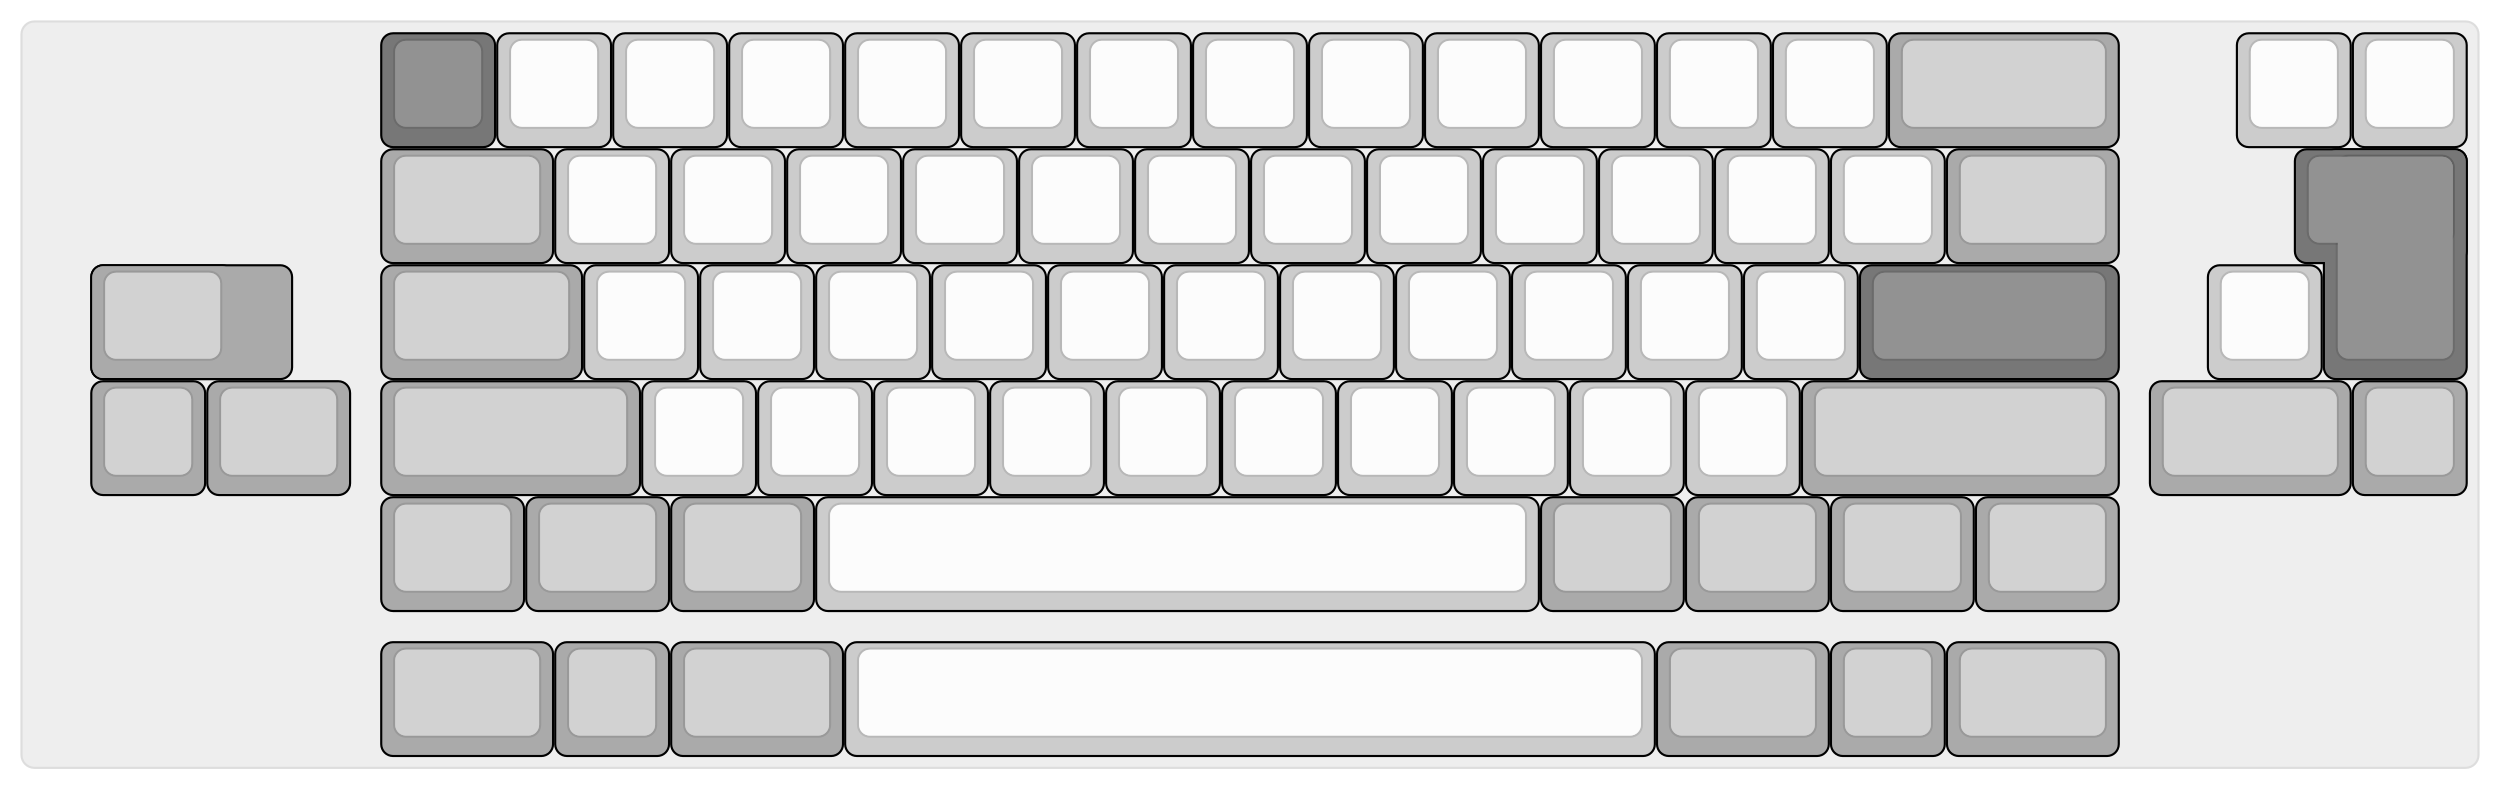
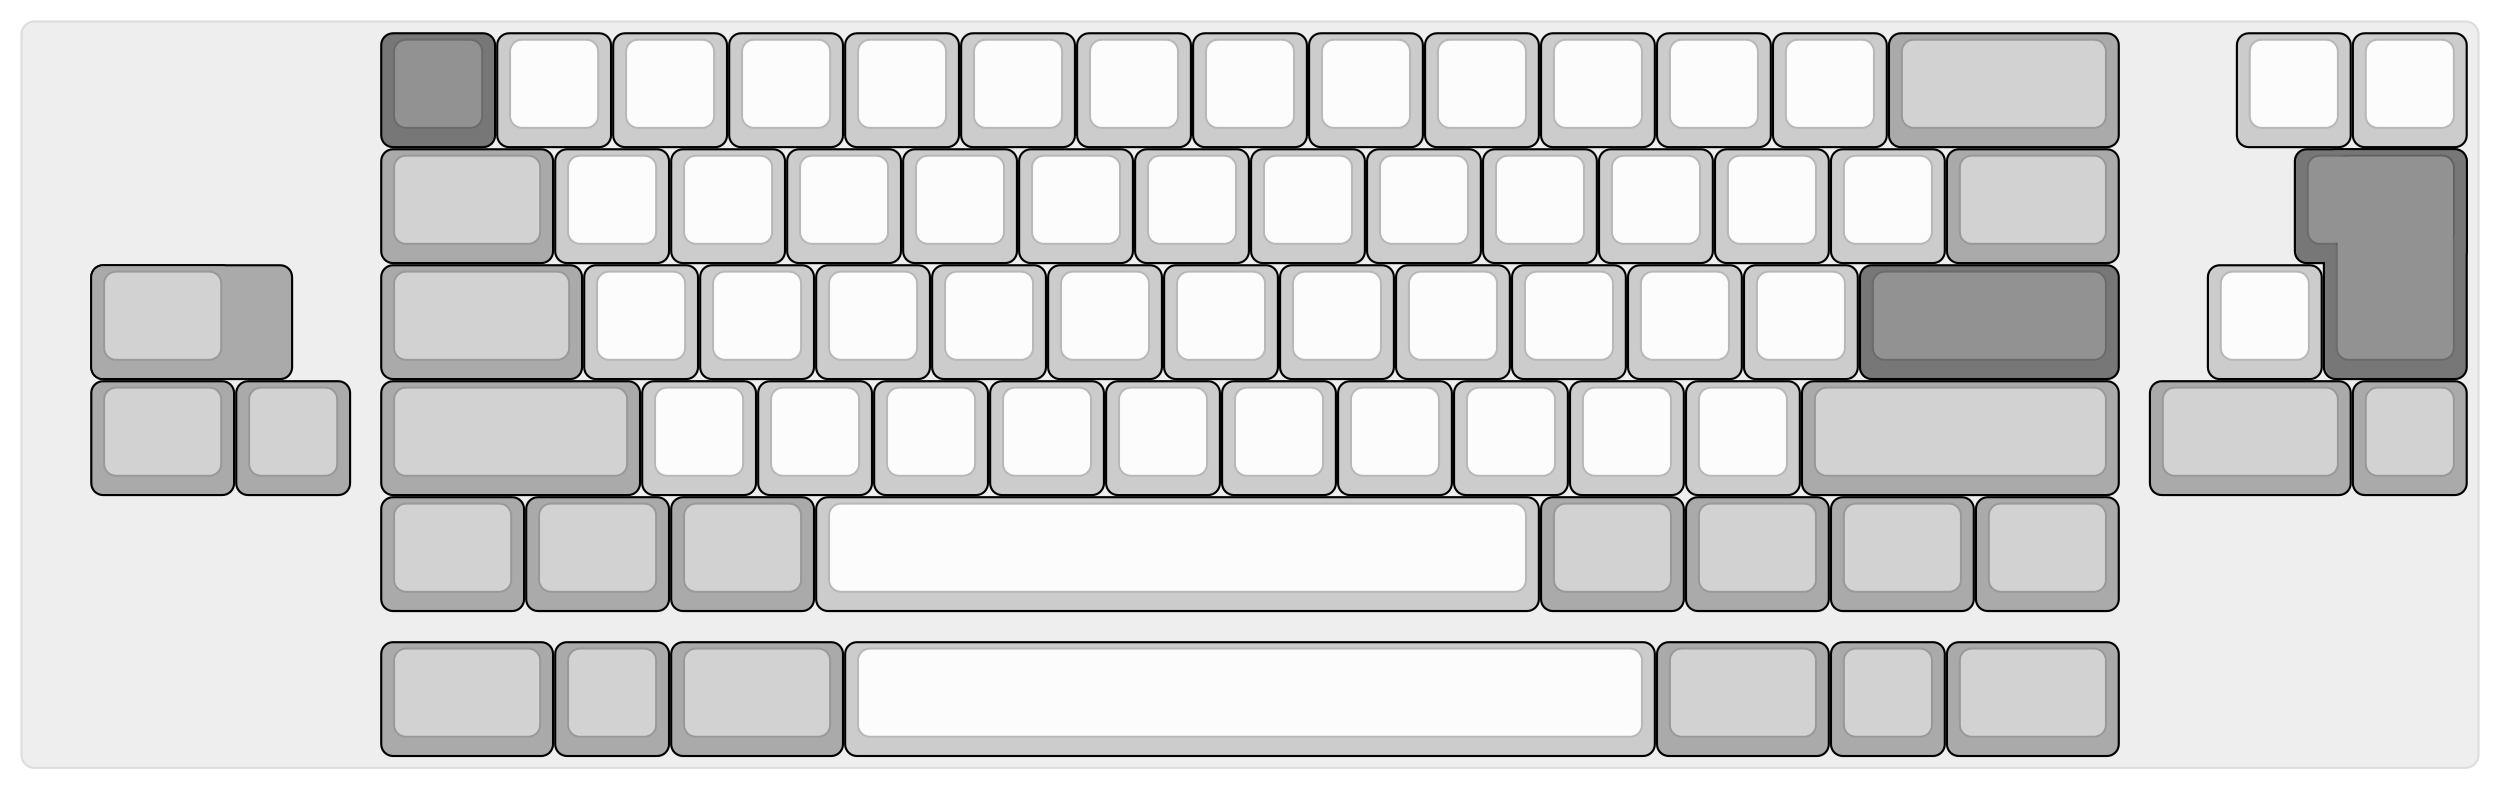
<svg xmlns="http://www.w3.org/2000/svg" xmlns:xlink="http://www.w3.org/1999/xlink" width="1164px" height="367.5px" viewBox="0 0 1164 367.5">
  <style type="text/css">
    .keycap .border { stroke: black; stroke-width: 2; }
    .keycap .inner.border { stroke: rgba(0,0,0,.1); }
    </style>
  <defs>
    <linearGradient id="DCS">
      <stop offset="0%" stop-color="black" stop-opacity="0" />
      <stop offset="40%" stop-color="black" stop-opacity="0.1" />
      <stop offset="60%" stop-color="black" stop-opacity="0.1" />
      <stop offset="100%" stop-color="black" stop-opacity="0" />
    </linearGradient>
    <linearGradient id="SPACE" x1="0%" x2="0%" y1="0%" y2="100%">
      <stop offset="0%" stop-color="black" stop-opacity="0.1" />
      <stop offset="20%" stop-color="black" stop-opacity="0.0" />
      <stop offset="40%" stop-color="black" stop-opacity="0.0" />
      <stop offset="100%" stop-color="black" stop-opacity="0.1" />
    </linearGradient>
    <radialGradient id="DSA">
      <stop offset="0%" stop-color="black" stop-opacity="0.1" />
      <stop offset="10%" stop-color="black" stop-opacity="0.1" />
      <stop offset="100%" stop-color="black" stop-opacity="0" />
    </radialGradient>
    <radialGradient id="SA" xlink:href="#DSA" />
  </defs>
  <g transform="translate(10,10)">
    <rect width="1144" height="347.5" stroke="#ddd" stroke-width="1" fill="#eeeeee" rx="6" />
    <g transform="translate(5,5)">
      <g class="  keycap">
        <rect x="163" y="1" width="52" height="52" rx="5" fill="#777777" class="outer border" />
        <rect x="163" y="1" width="52" height="52" rx="5" fill="#777777" />
        <rect x="169" y="4" width="40" height="40" rx="5" fill="#929292" class="inner border" />
        <rect x="169" y="4" width="40" height="40" rx="5" fill="#929292" />
      </g>
      <g class="  keycap">
        <rect x="217" y="1" width="52" height="52" rx="5" fill="#cccccc" class="outer border" />
        <rect x="217" y="1" width="52" height="52" rx="5" fill="#cccccc" />
        <rect x="223" y="4" width="40" height="40" rx="5" fill="#fcfcfc" class="inner border" />
        <rect x="223" y="4" width="40" height="40" rx="5" fill="#fcfcfc" />
      </g>
      <g class="  keycap">
        <rect x="271" y="1" width="52" height="52" rx="5" fill="#cccccc" class="outer border" />
        <rect x="271" y="1" width="52" height="52" rx="5" fill="#cccccc" />
        <rect x="277" y="4" width="40" height="40" rx="5" fill="#fcfcfc" class="inner border" />
        <rect x="277" y="4" width="40" height="40" rx="5" fill="#fcfcfc" />
      </g>
      <g class="  keycap">
        <rect x="325" y="1" width="52" height="52" rx="5" fill="#cccccc" class="outer border" />
        <rect x="325" y="1" width="52" height="52" rx="5" fill="#cccccc" />
        <rect x="331" y="4" width="40" height="40" rx="5" fill="#fcfcfc" class="inner border" />
        <rect x="331" y="4" width="40" height="40" rx="5" fill="#fcfcfc" />
      </g>
      <g class="  keycap">
        <rect x="379" y="1" width="52" height="52" rx="5" fill="#cccccc" class="outer border" />
        <rect x="379" y="1" width="52" height="52" rx="5" fill="#cccccc" />
        <rect x="385" y="4" width="40" height="40" rx="5" fill="#fcfcfc" class="inner border" />
        <rect x="385" y="4" width="40" height="40" rx="5" fill="#fcfcfc" />
      </g>
      <g class="  keycap">
        <rect x="433" y="1" width="52" height="52" rx="5" fill="#cccccc" class="outer border" />
        <rect x="433" y="1" width="52" height="52" rx="5" fill="#cccccc" />
        <rect x="439" y="4" width="40" height="40" rx="5" fill="#fcfcfc" class="inner border" />
        <rect x="439" y="4" width="40" height="40" rx="5" fill="#fcfcfc" />
      </g>
      <g class="  keycap">
        <rect x="487" y="1" width="52" height="52" rx="5" fill="#cccccc" class="outer border" />
        <rect x="487" y="1" width="52" height="52" rx="5" fill="#cccccc" />
        <rect x="493" y="4" width="40" height="40" rx="5" fill="#fcfcfc" class="inner border" />
        <rect x="493" y="4" width="40" height="40" rx="5" fill="#fcfcfc" />
      </g>
      <g class="  keycap">
        <rect x="541" y="1" width="52" height="52" rx="5" fill="#cccccc" class="outer border" />
        <rect x="541" y="1" width="52" height="52" rx="5" fill="#cccccc" />
        <rect x="547" y="4" width="40" height="40" rx="5" fill="#fcfcfc" class="inner border" />
        <rect x="547" y="4" width="40" height="40" rx="5" fill="#fcfcfc" />
      </g>
      <g class="  keycap">
        <rect x="595" y="1" width="52" height="52" rx="5" fill="#cccccc" class="outer border" />
        <rect x="595" y="1" width="52" height="52" rx="5" fill="#cccccc" />
        <rect x="601" y="4" width="40" height="40" rx="5" fill="#fcfcfc" class="inner border" />
        <rect x="601" y="4" width="40" height="40" rx="5" fill="#fcfcfc" />
      </g>
      <g class="  keycap">
        <rect x="649" y="1" width="52" height="52" rx="5" fill="#cccccc" class="outer border" />
        <rect x="649" y="1" width="52" height="52" rx="5" fill="#cccccc" />
        <rect x="655" y="4" width="40" height="40" rx="5" fill="#fcfcfc" class="inner border" />
        <rect x="655" y="4" width="40" height="40" rx="5" fill="#fcfcfc" />
      </g>
      <g class="  keycap">
        <rect x="703" y="1" width="52" height="52" rx="5" fill="#cccccc" class="outer border" />
        <rect x="703" y="1" width="52" height="52" rx="5" fill="#cccccc" />
        <rect x="709" y="4" width="40" height="40" rx="5" fill="#fcfcfc" class="inner border" />
        <rect x="709" y="4" width="40" height="40" rx="5" fill="#fcfcfc" />
      </g>
      <g class="  keycap">
        <rect x="757" y="1" width="52" height="52" rx="5" fill="#cccccc" class="outer border" />
        <rect x="757" y="1" width="52" height="52" rx="5" fill="#cccccc" />
        <rect x="763" y="4" width="40" height="40" rx="5" fill="#fcfcfc" class="inner border" />
        <rect x="763" y="4" width="40" height="40" rx="5" fill="#fcfcfc" />
      </g>
      <g class="  keycap">
        <rect x="811" y="1" width="52" height="52" rx="5" fill="#cccccc" class="outer border" />
        <rect x="811" y="1" width="52" height="52" rx="5" fill="#cccccc" />
        <rect x="817" y="4" width="40" height="40" rx="5" fill="#fcfcfc" class="inner border" />
        <rect x="817" y="4" width="40" height="40" rx="5" fill="#fcfcfc" />
      </g>
      <g class="  keycap">
        <rect x="865" y="1" width="106" height="52" rx="5" fill="#aaaaaa" class="outer border" />
        <rect x="865" y="1" width="106" height="52" rx="5" fill="#aaaaaa" />
        <rect x="871" y="4" width="94" height="40" rx="5" fill="#d2d2d2" class="inner border" />
        <rect x="871" y="4" width="94" height="40" rx="5" fill="#d2d2d2" />
      </g>
      <g class="  keycap">
        <rect x="1027" y="1" width="52" height="52" rx="5" fill="#cccccc" class="outer border" />
        <rect x="1027" y="1" width="52" height="52" rx="5" fill="#cccccc" />
        <rect x="1033" y="4" width="40" height="40" rx="5" fill="#fcfcfc" class="inner border" />
        <rect x="1033" y="4" width="40" height="40" rx="5" fill="#fcfcfc" />
      </g>
      <g class="  keycap">
        <rect x="1081" y="1" width="52" height="52" rx="5" fill="#cccccc" class="outer border" />
        <rect x="1081" y="1" width="52" height="52" rx="5" fill="#cccccc" />
        <rect x="1087" y="4" width="40" height="40" rx="5" fill="#fcfcfc" class="inner border" />
        <rect x="1087" y="4" width="40" height="40" rx="5" fill="#fcfcfc" />
      </g>
      <g class="  keycap">
        <rect x="163" y="55" width="79" height="52" rx="5" fill="#aaaaaa" class="outer border" />
        <rect x="163" y="55" width="79" height="52" rx="5" fill="#aaaaaa" />
        <rect x="169" y="58" width="67" height="40" rx="5" fill="#d2d2d2" class="inner border" />
        <rect x="169" y="58" width="67" height="40" rx="5" fill="#d2d2d2" />
      </g>
      <g class="  keycap">
        <rect x="244" y="55" width="52" height="52" rx="5" fill="#cccccc" class="outer border" />
        <rect x="244" y="55" width="52" height="52" rx="5" fill="#cccccc" />
        <rect x="250" y="58" width="40" height="40" rx="5" fill="#fcfcfc" class="inner border" />
        <rect x="250" y="58" width="40" height="40" rx="5" fill="#fcfcfc" />
      </g>
      <g class="  keycap">
        <rect x="298" y="55" width="52" height="52" rx="5" fill="#cccccc" class="outer border" />
        <rect x="298" y="55" width="52" height="52" rx="5" fill="#cccccc" />
        <rect x="304" y="58" width="40" height="40" rx="5" fill="#fcfcfc" class="inner border" />
        <rect x="304" y="58" width="40" height="40" rx="5" fill="#fcfcfc" />
      </g>
      <g class="  keycap">
        <rect x="352" y="55" width="52" height="52" rx="5" fill="#cccccc" class="outer border" />
        <rect x="352" y="55" width="52" height="52" rx="5" fill="#cccccc" />
        <rect x="358" y="58" width="40" height="40" rx="5" fill="#fcfcfc" class="inner border" />
        <rect x="358" y="58" width="40" height="40" rx="5" fill="#fcfcfc" />
      </g>
      <g class="  keycap">
        <rect x="406" y="55" width="52" height="52" rx="5" fill="#cccccc" class="outer border" />
        <rect x="406" y="55" width="52" height="52" rx="5" fill="#cccccc" />
        <rect x="412" y="58" width="40" height="40" rx="5" fill="#fcfcfc" class="inner border" />
        <rect x="412" y="58" width="40" height="40" rx="5" fill="#fcfcfc" />
      </g>
      <g class="  keycap">
        <rect x="460" y="55" width="52" height="52" rx="5" fill="#cccccc" class="outer border" />
        <rect x="460" y="55" width="52" height="52" rx="5" fill="#cccccc" />
        <rect x="466" y="58" width="40" height="40" rx="5" fill="#fcfcfc" class="inner border" />
        <rect x="466" y="58" width="40" height="40" rx="5" fill="#fcfcfc" />
      </g>
      <g class="  keycap">
        <rect x="514" y="55" width="52" height="52" rx="5" fill="#cccccc" class="outer border" />
        <rect x="514" y="55" width="52" height="52" rx="5" fill="#cccccc" />
        <rect x="520" y="58" width="40" height="40" rx="5" fill="#fcfcfc" class="inner border" />
        <rect x="520" y="58" width="40" height="40" rx="5" fill="#fcfcfc" />
      </g>
      <g class="  keycap">
        <rect x="568" y="55" width="52" height="52" rx="5" fill="#cccccc" class="outer border" />
        <rect x="568" y="55" width="52" height="52" rx="5" fill="#cccccc" />
        <rect x="574" y="58" width="40" height="40" rx="5" fill="#fcfcfc" class="inner border" />
        <rect x="574" y="58" width="40" height="40" rx="5" fill="#fcfcfc" />
      </g>
      <g class="  keycap">
        <rect x="622" y="55" width="52" height="52" rx="5" fill="#cccccc" class="outer border" />
        <rect x="622" y="55" width="52" height="52" rx="5" fill="#cccccc" />
        <rect x="628" y="58" width="40" height="40" rx="5" fill="#fcfcfc" class="inner border" />
        <rect x="628" y="58" width="40" height="40" rx="5" fill="#fcfcfc" />
      </g>
      <g class="  keycap">
        <rect x="676" y="55" width="52" height="52" rx="5" fill="#cccccc" class="outer border" />
        <rect x="676" y="55" width="52" height="52" rx="5" fill="#cccccc" />
        <rect x="682" y="58" width="40" height="40" rx="5" fill="#fcfcfc" class="inner border" />
        <rect x="682" y="58" width="40" height="40" rx="5" fill="#fcfcfc" />
      </g>
      <g class="  keycap">
        <rect x="730" y="55" width="52" height="52" rx="5" fill="#cccccc" class="outer border" />
        <rect x="730" y="55" width="52" height="52" rx="5" fill="#cccccc" />
        <rect x="736" y="58" width="40" height="40" rx="5" fill="#fcfcfc" class="inner border" />
        <rect x="736" y="58" width="40" height="40" rx="5" fill="#fcfcfc" />
      </g>
      <g class="  keycap">
        <rect x="784" y="55" width="52" height="52" rx="5" fill="#cccccc" class="outer border" />
        <rect x="784" y="55" width="52" height="52" rx="5" fill="#cccccc" />
        <rect x="790" y="58" width="40" height="40" rx="5" fill="#fcfcfc" class="inner border" />
        <rect x="790" y="58" width="40" height="40" rx="5" fill="#fcfcfc" />
      </g>
      <g class="  keycap">
        <rect x="838" y="55" width="52" height="52" rx="5" fill="#cccccc" class="outer border" />
        <rect x="838" y="55" width="52" height="52" rx="5" fill="#cccccc" />
        <rect x="844" y="58" width="40" height="40" rx="5" fill="#fcfcfc" class="inner border" />
        <rect x="844" y="58" width="40" height="40" rx="5" fill="#fcfcfc" />
      </g>
      <g class="  keycap">
        <rect x="892" y="55" width="79" height="52" rx="5" fill="#aaaaaa" class="outer border" />
        <rect x="892" y="55" width="79" height="52" rx="5" fill="#aaaaaa" />
        <rect x="898" y="58" width="67" height="40" rx="5" fill="#d2d2d2" class="inner border" />
        <rect x="898" y="58" width="67" height="40" rx="5" fill="#d2d2d2" />
      </g>
      <g class="  keycap">
        <rect x="1067.5" y="55" width="65.5" height="106" rx="5" fill="#777777" class="outer border" />
        <rect x="1054" y="55" width="79" height="52" rx="5" fill="#777777" class="outer border" />
        <rect x="1067.5" y="55" width="65.5" height="106" rx="5" fill="#777777" />
        <rect x="1054" y="55" width="79" height="52" rx="5" fill="#777777" />
        <rect x="1073.5" y="58" width="53.5" height="94" rx="5" fill="#929292" class="inner border" />
        <rect x="1060" y="58" width="67" height="40" rx="5" fill="#929292" class="inner border" />
        <rect x="1073.5" y="58" width="53.5" height="94" rx="5" fill="#929292" />
        <rect x="1060" y="58" width="67" height="40" rx="5" fill="#929292" />
      </g>
      <g class="  keycap">
        <rect x="28" y="109" width="65.5" height="52" rx="5" fill="#aaaaaa" class="outer border" />
        <rect x="28" y="109" width="92.5" height="52" rx="5" fill="#aaaaaa" class="outer border" />
        <rect x="28" y="109" width="65.5" height="52" rx="5" fill="#aaaaaa" />
        <rect x="28" y="109" width="92.5" height="52" rx="5" fill="#aaaaaa" />
        <rect x="34" y="112" width="53.5" height="40" rx="5" fill="#d2d2d2" class="inner border" />
        <rect x="34" y="112" width="53.5" height="40" rx="5" fill="#d2d2d2" />
      </g>
      <g class="  keycap">
        <rect x="163" y="109" width="92.5" height="52" rx="5" fill="#aaaaaa" class="outer border" />
        <rect x="163" y="109" width="92.5" height="52" rx="5" fill="#aaaaaa" />
        <rect x="169" y="112" width="80.5" height="40" rx="5" fill="#d2d2d2" class="inner border" />
        <rect x="169" y="112" width="80.5" height="40" rx="5" fill="#d2d2d2" />
      </g>
      <g class="  keycap">
        <rect x="257.5" y="109" width="52" height="52" rx="5" fill="#cccccc" class="outer border" />
        <rect x="257.5" y="109" width="52" height="52" rx="5" fill="#cccccc" />
        <rect x="263.5" y="112" width="40" height="40" rx="5" fill="#fcfcfc" class="inner border" />
        <rect x="263.5" y="112" width="40" height="40" rx="5" fill="#fcfcfc" />
      </g>
      <g class="  keycap">
        <rect x="311.5" y="109" width="52" height="52" rx="5" fill="#cccccc" class="outer border" />
        <rect x="311.5" y="109" width="52" height="52" rx="5" fill="#cccccc" />
        <rect x="317.5" y="112" width="40" height="40" rx="5" fill="#fcfcfc" class="inner border" />
        <rect x="317.5" y="112" width="40" height="40" rx="5" fill="#fcfcfc" />
      </g>
      <g class="  keycap">
        <rect x="365.5" y="109" width="52" height="52" rx="5" fill="#cccccc" class="outer border" />
        <rect x="365.5" y="109" width="52" height="52" rx="5" fill="#cccccc" />
        <rect x="371.5" y="112" width="40" height="40" rx="5" fill="#fcfcfc" class="inner border" />
        <rect x="371.5" y="112" width="40" height="40" rx="5" fill="#fcfcfc" />
      </g>
      <g class="  keycap">
        <rect x="419.5" y="109" width="52" height="52" rx="5" fill="#cccccc" class="outer border" />
        <rect x="419.5" y="109" width="52" height="52" rx="5" fill="#cccccc" />
        <rect x="425.5" y="112" width="40" height="40" rx="5" fill="#fcfcfc" class="inner border" />
        <rect x="425.5" y="112" width="40" height="40" rx="5" fill="#fcfcfc" />
      </g>
      <g class="  keycap">
        <rect x="473.5" y="109" width="52" height="52" rx="5" fill="#cccccc" class="outer border" />
        <rect x="473.5" y="109" width="52" height="52" rx="5" fill="#cccccc" />
        <rect x="479.5" y="112" width="40" height="40" rx="5" fill="#fcfcfc" class="inner border" />
        <rect x="479.5" y="112" width="40" height="40" rx="5" fill="#fcfcfc" />
      </g>
      <g class="  keycap">
        <rect x="527.5" y="109" width="52" height="52" rx="5" fill="#cccccc" class="outer border" />
        <rect x="527.5" y="109" width="52" height="52" rx="5" fill="#cccccc" />
        <rect x="533.5" y="112" width="40" height="40" rx="5" fill="#fcfcfc" class="inner border" />
        <rect x="533.5" y="112" width="40" height="40" rx="5" fill="#fcfcfc" />
      </g>
      <g class="  keycap">
        <rect x="581.5" y="109" width="52" height="52" rx="5" fill="#cccccc" class="outer border" />
        <rect x="581.5" y="109" width="52" height="52" rx="5" fill="#cccccc" />
        <rect x="587.5" y="112" width="40" height="40" rx="5" fill="#fcfcfc" class="inner border" />
        <rect x="587.5" y="112" width="40" height="40" rx="5" fill="#fcfcfc" />
      </g>
      <g class="  keycap">
        <rect x="635.5" y="109" width="52" height="52" rx="5" fill="#cccccc" class="outer border" />
        <rect x="635.5" y="109" width="52" height="52" rx="5" fill="#cccccc" />
        <rect x="641.5" y="112" width="40" height="40" rx="5" fill="#fcfcfc" class="inner border" />
        <rect x="641.5" y="112" width="40" height="40" rx="5" fill="#fcfcfc" />
      </g>
      <g class="  keycap">
        <rect x="689.5" y="109" width="52" height="52" rx="5" fill="#cccccc" class="outer border" />
        <rect x="689.5" y="109" width="52" height="52" rx="5" fill="#cccccc" />
        <rect x="695.5" y="112" width="40" height="40" rx="5" fill="#fcfcfc" class="inner border" />
        <rect x="695.5" y="112" width="40" height="40" rx="5" fill="#fcfcfc" />
      </g>
      <g class="  keycap">
        <rect x="743.5" y="109" width="52" height="52" rx="5" fill="#cccccc" class="outer border" />
        <rect x="743.5" y="109" width="52" height="52" rx="5" fill="#cccccc" />
        <rect x="749.5" y="112" width="40" height="40" rx="5" fill="#fcfcfc" class="inner border" />
        <rect x="749.5" y="112" width="40" height="40" rx="5" fill="#fcfcfc" />
      </g>
      <g class="  keycap">
        <rect x="797.5" y="109" width="52" height="52" rx="5" fill="#cccccc" class="outer border" />
        <rect x="797.5" y="109" width="52" height="52" rx="5" fill="#cccccc" />
        <rect x="803.5" y="112" width="40" height="40" rx="5" fill="#fcfcfc" class="inner border" />
        <rect x="803.5" y="112" width="40" height="40" rx="5" fill="#fcfcfc" />
      </g>
      <g class="  keycap">
        <rect x="851.5" y="109" width="119.5" height="52" rx="5" fill="#777777" class="outer border" />
        <rect x="851.5" y="109" width="119.5" height="52" rx="5" fill="#777777" />
        <rect x="857.5" y="112" width="107.5" height="40" rx="5" fill="#929292" class="inner border" />
        <rect x="857.5" y="112" width="107.5" height="40" rx="5" fill="#929292" />
      </g>
      <g class="  keycap">
        <rect x="1013.5" y="109" width="52" height="52" rx="5" fill="#cccccc" class="outer border" />
        <rect x="1013.5" y="109" width="52" height="52" rx="5" fill="#cccccc" />
        <rect x="1019.5" y="112" width="40" height="40" rx="5" fill="#fcfcfc" class="inner border" />
        <rect x="1019.5" y="112" width="40" height="40" rx="5" fill="#fcfcfc" />
      </g>
      <g class="  keycap">
-         <rect x="28" y="163" width="52" height="52" rx="5" fill="#aaaaaa" class="outer border" />
-         <rect x="28" y="163" width="52" height="52" rx="5" fill="#aaaaaa" />
-         <rect x="34" y="166" width="40" height="40" rx="5" fill="#d2d2d2" class="inner border" />
-         <rect x="34" y="166" width="40" height="40" rx="5" fill="#d2d2d2" />
-       </g>
-       <g class="  keycap">
-         <rect x="82" y="163" width="65.5" height="52" rx="5" fill="#aaaaaa" class="outer border" />
-         <rect x="82" y="163" width="65.5" height="52" rx="5" fill="#aaaaaa" />
-         <rect x="88" y="166" width="53.5" height="40" rx="5" fill="#d2d2d2" class="inner border" />
-         <rect x="88" y="166" width="53.5" height="40" rx="5" fill="#d2d2d2" />
+         <rect x="28" y="163" width="65.5" height="52" rx="5" fill="#aaaaaa" class="outer border" />
+         <rect x="28" y="163" width="65.5" height="52" rx="5" fill="#aaaaaa" />
+         <rect x="34" y="166" width="53.5" height="40" rx="5" fill="#d2d2d2" class="inner border" />
+         <rect x="34" y="166" width="53.5" height="40" rx="5" fill="#d2d2d2" />
+       </g>
+       <g class="  keycap">
+         <rect x="95.5" y="163" width="52" height="52" rx="5" fill="#aaaaaa" class="outer border" />
+         <rect x="95.5" y="163" width="52" height="52" rx="5" fill="#aaaaaa" />
+         <rect x="101.5" y="166" width="40" height="40" rx="5" fill="#d2d2d2" class="inner border" />
+         <rect x="101.5" y="166" width="40" height="40" rx="5" fill="#d2d2d2" />
      </g>
      <g class="  keycap">
        <rect x="163" y="163" width="119.5" height="52" rx="5" fill="#aaaaaa" class="outer border" />
        <rect x="163" y="163" width="119.5" height="52" rx="5" fill="#aaaaaa" />
        <rect x="169" y="166" width="107.5" height="40" rx="5" fill="#d2d2d2" class="inner border" />
        <rect x="169" y="166" width="107.5" height="40" rx="5" fill="#d2d2d2" />
      </g>
      <g class="  keycap">
        <rect x="284.5" y="163" width="52" height="52" rx="5" fill="#cccccc" class="outer border" />
        <rect x="284.5" y="163" width="52" height="52" rx="5" fill="#cccccc" />
        <rect x="290.5" y="166" width="40" height="40" rx="5" fill="#fcfcfc" class="inner border" />
        <rect x="290.5" y="166" width="40" height="40" rx="5" fill="#fcfcfc" />
      </g>
      <g class="  keycap">
        <rect x="338.5" y="163" width="52" height="52" rx="5" fill="#cccccc" class="outer border" />
        <rect x="338.5" y="163" width="52" height="52" rx="5" fill="#cccccc" />
        <rect x="344.5" y="166" width="40" height="40" rx="5" fill="#fcfcfc" class="inner border" />
        <rect x="344.5" y="166" width="40" height="40" rx="5" fill="#fcfcfc" />
      </g>
      <g class="  keycap">
        <rect x="392.5" y="163" width="52" height="52" rx="5" fill="#cccccc" class="outer border" />
        <rect x="392.5" y="163" width="52" height="52" rx="5" fill="#cccccc" />
        <rect x="398.5" y="166" width="40" height="40" rx="5" fill="#fcfcfc" class="inner border" />
        <rect x="398.5" y="166" width="40" height="40" rx="5" fill="#fcfcfc" />
      </g>
      <g class="  keycap">
        <rect x="446.5" y="163" width="52" height="52" rx="5" fill="#cccccc" class="outer border" />
        <rect x="446.5" y="163" width="52" height="52" rx="5" fill="#cccccc" />
        <rect x="452.5" y="166" width="40" height="40" rx="5" fill="#fcfcfc" class="inner border" />
        <rect x="452.5" y="166" width="40" height="40" rx="5" fill="#fcfcfc" />
      </g>
      <g class="  keycap">
        <rect x="500.5" y="163" width="52" height="52" rx="5" fill="#cccccc" class="outer border" />
        <rect x="500.5" y="163" width="52" height="52" rx="5" fill="#cccccc" />
        <rect x="506.5" y="166" width="40" height="40" rx="5" fill="#fcfcfc" class="inner border" />
        <rect x="506.5" y="166" width="40" height="40" rx="5" fill="#fcfcfc" />
      </g>
      <g class="  keycap">
        <rect x="554.5" y="163" width="52" height="52" rx="5" fill="#cccccc" class="outer border" />
        <rect x="554.5" y="163" width="52" height="52" rx="5" fill="#cccccc" />
        <rect x="560.5" y="166" width="40" height="40" rx="5" fill="#fcfcfc" class="inner border" />
        <rect x="560.5" y="166" width="40" height="40" rx="5" fill="#fcfcfc" />
      </g>
      <g class="  keycap">
        <rect x="608.5" y="163" width="52" height="52" rx="5" fill="#cccccc" class="outer border" />
        <rect x="608.5" y="163" width="52" height="52" rx="5" fill="#cccccc" />
        <rect x="614.5" y="166" width="40" height="40" rx="5" fill="#fcfcfc" class="inner border" />
        <rect x="614.5" y="166" width="40" height="40" rx="5" fill="#fcfcfc" />
      </g>
      <g class="  keycap">
        <rect x="662.5" y="163" width="52" height="52" rx="5" fill="#cccccc" class="outer border" />
        <rect x="662.5" y="163" width="52" height="52" rx="5" fill="#cccccc" />
        <rect x="668.5" y="166" width="40" height="40" rx="5" fill="#fcfcfc" class="inner border" />
        <rect x="668.5" y="166" width="40" height="40" rx="5" fill="#fcfcfc" />
      </g>
      <g class="  keycap">
        <rect x="716.5" y="163" width="52" height="52" rx="5" fill="#cccccc" class="outer border" />
        <rect x="716.5" y="163" width="52" height="52" rx="5" fill="#cccccc" />
        <rect x="722.5" y="166" width="40" height="40" rx="5" fill="#fcfcfc" class="inner border" />
        <rect x="722.5" y="166" width="40" height="40" rx="5" fill="#fcfcfc" />
      </g>
      <g class="  keycap">
        <rect x="770.5" y="163" width="52" height="52" rx="5" fill="#cccccc" class="outer border" />
        <rect x="770.5" y="163" width="52" height="52" rx="5" fill="#cccccc" />
        <rect x="776.5" y="166" width="40" height="40" rx="5" fill="#fcfcfc" class="inner border" />
        <rect x="776.5" y="166" width="40" height="40" rx="5" fill="#fcfcfc" />
      </g>
      <g class="  keycap">
        <rect x="824.5" y="163" width="146.5" height="52" rx="5" fill="#aaaaaa" class="outer border" />
        <rect x="824.5" y="163" width="146.5" height="52" rx="5" fill="#aaaaaa" />
        <rect x="830.5" y="166" width="134.5" height="40" rx="5" fill="#d2d2d2" class="inner border" />
        <rect x="830.5" y="166" width="134.5" height="40" rx="5" fill="#d2d2d2" />
      </g>
      <g class="  keycap">
        <rect x="986.5" y="163" width="92.5" height="52" rx="5" fill="#aaaaaa" class="outer border" />
        <rect x="986.5" y="163" width="92.5" height="52" rx="5" fill="#aaaaaa" />
        <rect x="992.5" y="166" width="80.5" height="40" rx="5" fill="#d2d2d2" class="inner border" />
        <rect x="992.5" y="166" width="80.5" height="40" rx="5" fill="#d2d2d2" />
      </g>
      <g class="  keycap">
        <rect x="1081" y="163" width="52" height="52" rx="5" fill="#aaaaaa" class="outer border" />
        <rect x="1081" y="163" width="52" height="52" rx="5" fill="#aaaaaa" />
        <rect x="1087" y="166" width="40" height="40" rx="5" fill="#d2d2d2" class="inner border" />
        <rect x="1087" y="166" width="40" height="40" rx="5" fill="#d2d2d2" />
      </g>
      <g class="  keycap">
        <rect x="163" y="217" width="65.5" height="52" rx="5" fill="#aaaaaa" class="outer border" />
        <rect x="163" y="217" width="65.5" height="52" rx="5" fill="#aaaaaa" />
        <rect x="169" y="220" width="53.5" height="40" rx="5" fill="#d2d2d2" class="inner border" />
        <rect x="169" y="220" width="53.5" height="40" rx="5" fill="#d2d2d2" />
      </g>
      <g class="  keycap">
        <rect x="230.5" y="217" width="65.5" height="52" rx="5" fill="#aaaaaa" class="outer border" />
        <rect x="230.5" y="217" width="65.5" height="52" rx="5" fill="#aaaaaa" />
        <rect x="236.5" y="220" width="53.5" height="40" rx="5" fill="#d2d2d2" class="inner border" />
        <rect x="236.5" y="220" width="53.5" height="40" rx="5" fill="#d2d2d2" />
      </g>
      <g class="  keycap">
        <rect x="298" y="217" width="65.5" height="52" rx="5" fill="#aaaaaa" class="outer border" />
        <rect x="298" y="217" width="65.5" height="52" rx="5" fill="#aaaaaa" />
        <rect x="304" y="220" width="53.5" height="40" rx="5" fill="#d2d2d2" class="inner border" />
        <rect x="304" y="220" width="53.5" height="40" rx="5" fill="#d2d2d2" />
      </g>
      <g class="  keycap">
        <rect x="365.5" y="217" width="335.5" height="52" rx="5" fill="#cccccc" class="outer border" />
        <rect x="365.5" y="217" width="335.5" height="52" rx="5" fill="#cccccc" />
        <rect x="371.5" y="220" width="323.5" height="40" rx="5" fill="#fcfcfc" class="inner border" />
        <rect x="371.5" y="220" width="323.5" height="40" rx="5" fill="#fcfcfc" />
      </g>
      <g class="  keycap">
        <rect x="703" y="217" width="65.5" height="52" rx="5" fill="#aaaaaa" class="outer border" />
        <rect x="703" y="217" width="65.5" height="52" rx="5" fill="#aaaaaa" />
        <rect x="709" y="220" width="53.5" height="40" rx="5" fill="#d2d2d2" class="inner border" />
        <rect x="709" y="220" width="53.5" height="40" rx="5" fill="#d2d2d2" />
      </g>
      <g class="  keycap">
        <rect x="770.5" y="217" width="65.5" height="52" rx="5" fill="#aaaaaa" class="outer border" />
        <rect x="770.5" y="217" width="65.5" height="52" rx="5" fill="#aaaaaa" />
        <rect x="776.5" y="220" width="53.5" height="40" rx="5" fill="#d2d2d2" class="inner border" />
        <rect x="776.5" y="220" width="53.5" height="40" rx="5" fill="#d2d2d2" />
      </g>
      <g class="  keycap">
        <rect x="838" y="217" width="65.5" height="52" rx="5" fill="#aaaaaa" class="outer border" />
        <rect x="838" y="217" width="65.5" height="52" rx="5" fill="#aaaaaa" />
        <rect x="844" y="220" width="53.5" height="40" rx="5" fill="#d2d2d2" class="inner border" />
        <rect x="844" y="220" width="53.5" height="40" rx="5" fill="#d2d2d2" />
      </g>
      <g class="  keycap">
        <rect x="905.5" y="217" width="65.5" height="52" rx="5" fill="#aaaaaa" class="outer border" />
        <rect x="905.5" y="217" width="65.5" height="52" rx="5" fill="#aaaaaa" />
        <rect x="911.5" y="220" width="53.5" height="40" rx="5" fill="#d2d2d2" class="inner border" />
        <rect x="911.5" y="220" width="53.5" height="40" rx="5" fill="#d2d2d2" />
      </g>
      <g class="  keycap">
        <rect x="163" y="284.5" width="79" height="52" rx="5" fill="#aaaaaa" class="outer border" />
        <rect x="163" y="284.5" width="79" height="52" rx="5" fill="#aaaaaa" />
        <rect x="169" y="287.5" width="67" height="40" rx="5" fill="#d2d2d2" class="inner border" />
        <rect x="169" y="287.5" width="67" height="40" rx="5" fill="#d2d2d2" />
      </g>
      <g class="  keycap">
        <rect x="244" y="284.5" width="52" height="52" rx="5" fill="#aaaaaa" class="outer border" />
        <rect x="244" y="284.5" width="52" height="52" rx="5" fill="#aaaaaa" />
        <rect x="250" y="287.5" width="40" height="40" rx="5" fill="#d2d2d2" class="inner border" />
        <rect x="250" y="287.5" width="40" height="40" rx="5" fill="#d2d2d2" />
      </g>
      <g class="  keycap">
        <rect x="298" y="284.5" width="79" height="52" rx="5" fill="#aaaaaa" class="outer border" />
        <rect x="298" y="284.5" width="79" height="52" rx="5" fill="#aaaaaa" />
        <rect x="304" y="287.5" width="67" height="40" rx="5" fill="#d2d2d2" class="inner border" />
        <rect x="304" y="287.5" width="67" height="40" rx="5" fill="#d2d2d2" />
      </g>
      <g class="  keycap">
        <rect x="379" y="284.5" width="376" height="52" rx="5" fill="#cccccc" class="outer border" />
        <rect x="379" y="284.5" width="376" height="52" rx="5" fill="#cccccc" />
        <rect x="385" y="287.5" width="364" height="40" rx="5" fill="#fcfcfc" class="inner border" />
        <rect x="385" y="287.5" width="364" height="40" rx="5" fill="#fcfcfc" />
      </g>
      <g class="  keycap">
        <rect x="757" y="284.5" width="79" height="52" rx="5" fill="#aaaaaa" class="outer border" />
        <rect x="757" y="284.5" width="79" height="52" rx="5" fill="#aaaaaa" />
        <rect x="763" y="287.5" width="67" height="40" rx="5" fill="#d2d2d2" class="inner border" />
        <rect x="763" y="287.5" width="67" height="40" rx="5" fill="#d2d2d2" />
      </g>
      <g class="  keycap">
        <rect x="838" y="284.5" width="52" height="52" rx="5" fill="#aaaaaa" class="outer border" />
        <rect x="838" y="284.5" width="52" height="52" rx="5" fill="#aaaaaa" />
        <rect x="844" y="287.5" width="40" height="40" rx="5" fill="#d2d2d2" class="inner border" />
        <rect x="844" y="287.5" width="40" height="40" rx="5" fill="#d2d2d2" />
      </g>
      <g class="  keycap">
        <rect x="892" y="284.5" width="79" height="52" rx="5" fill="#aaaaaa" class="outer border" />
        <rect x="892" y="284.5" width="79" height="52" rx="5" fill="#aaaaaa" />
        <rect x="898" y="287.5" width="67" height="40" rx="5" fill="#d2d2d2" class="inner border" />
        <rect x="898" y="287.5" width="67" height="40" rx="5" fill="#d2d2d2" />
      </g>
    </g>
  </g>
</svg>
